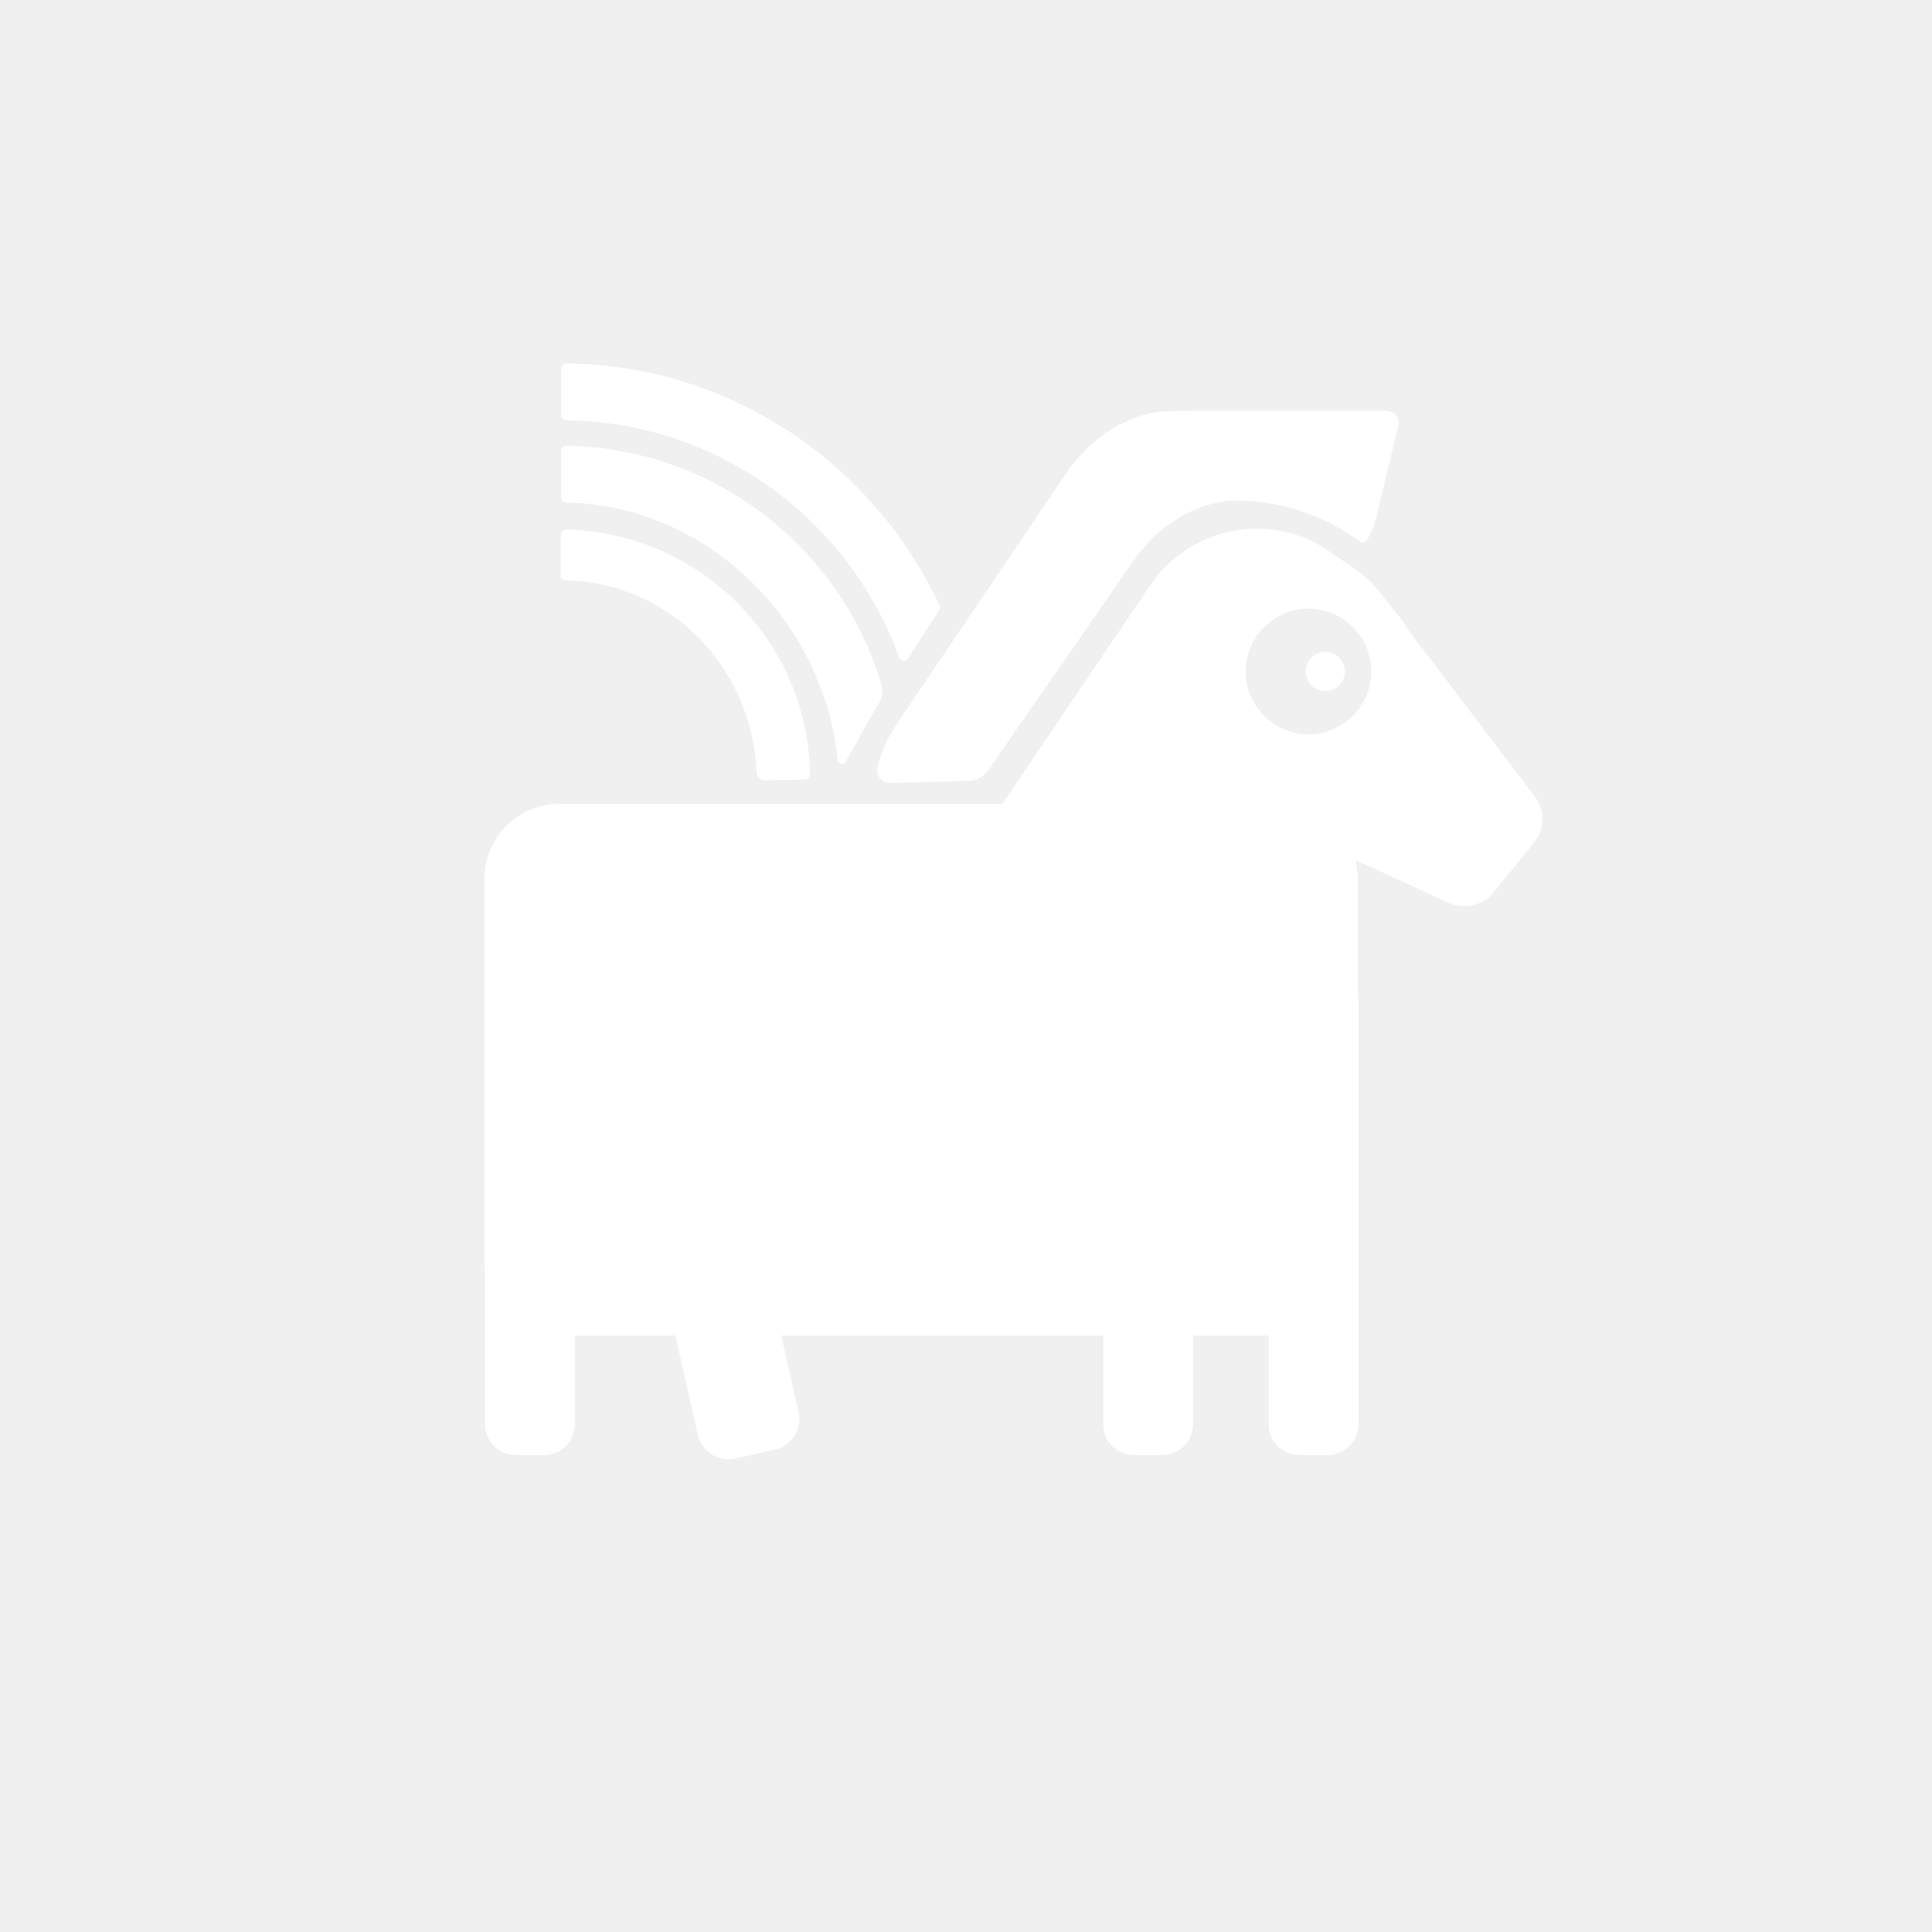
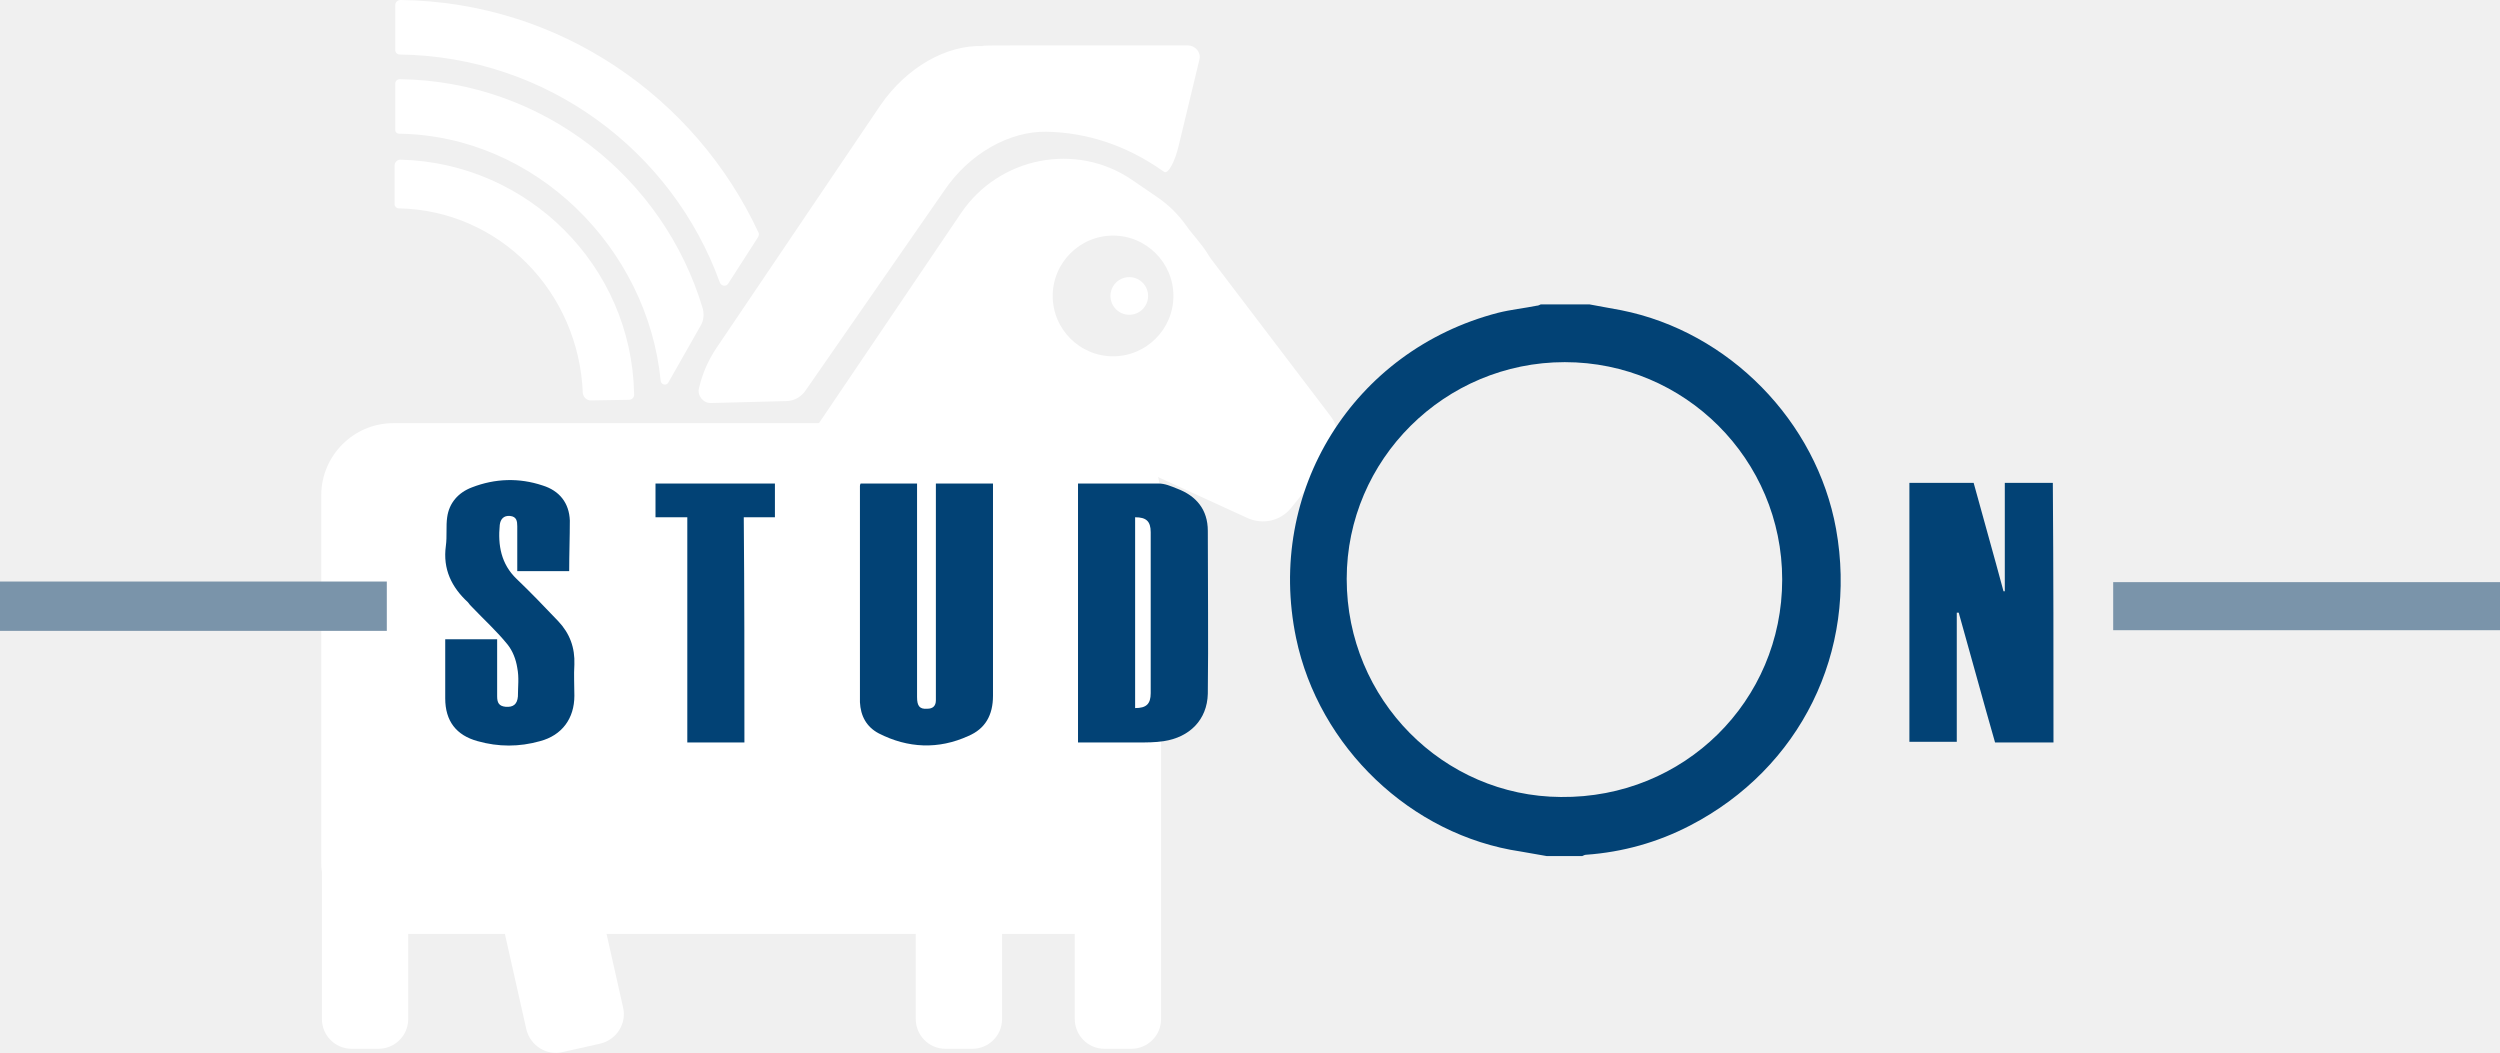
- <svg xmlns="http://www.w3.org/2000/svg" version="1.1" id="Ebene_1" x="0px" y="0px" viewBox="0 0 286 286" style="enable-background:new 0 0 286 286;" xml:space="preserve">
+ <svg xmlns="http://www.w3.org/2000/svg" version="1.1" id="Ebene_1" x="0px" y="0px" viewBox="0 0 385.2 162.2" style="enable-background:new 0 0 385.2 162.2;" xml:space="preserve">
  <style type="text/css">
	.st0{fill:#FFFFFF;}
	.st1{fill:#FFFFFF;stroke:#FFFFFF;stroke-miterlimit:10;}
+ 	.st2{fill:#024275;}
+ 	.st3{fill:#7A94AA;}
</style>
  <g>
    <g>
      <g>
-         <path class="st0" d="M189.9,197.7H82.8c-6.1,0-11.1-5-11.1-11.1v-56.5c0-6.1,5-11.1,11.1-11.1h107.1c6.1,0,11.1,5,11.1,11.1v56.5     C201.1,192.7,196,197.7,189.9,197.7z" />
+         <path class="st0" d="M167.7,143.9H60.6c-6.1,0-11.1-5-11.1-11.1V76.3c0-6.1,5-11.1,11.1-11.1h107.1c6.1,0,11.1,5,11.1,11.1v56.5     C178.9,138.9,173.8,143.9,167.7,143.9z" />
      </g>
    </g>
    <g>
-       <path class="st0" d="M85.1,210.8c0,2.6-2.1,4.6-4.6,4.6h-4.1c-2.6,0-4.6-2.1-4.6-4.6V159c0-2.6,2.1-4.6,4.6-4.6h4.1    c2.6,0,4.6,2.1,4.6,4.6V210.8z" />
+       <path class="st0" d="M62.9,157c0,2.6-2.1,4.6-4.6,4.6h-4.1c-2.6,0-4.6-2.1-4.6-4.6v-51.8c0-2.6,2.1-4.6,4.6-4.6h4.1    c2.6,0,4.6,2.1,4.6,4.6V157z" />
    </g>
    <g>
-       <path class="st0" d="M118.2,209c0.6,2.5-1,5-3.5,5.6l-5.8,1.3c-2.5,0.6-5-1-5.6-3.5l-11.7-52c-0.6-2.5,1-5,3.5-5.6l5.8-1.3    c2.5-0.6,5,1,5.6,3.5L118.2,209z" />
+       <path class="st0" d="M96,155.2c0.6,2.5-1,5-3.5,5.6l-5.8,1.3c-2.5,0.6-5-1-5.6-3.5l-11.7-52c-0.6-2.5,1-5,3.5-5.6l5.8-1.3    c2.5-0.6,5,1,5.6,3.5L96,155.2z" />
    </g>
    <g>
-       <path class="st0" d="M176.6,210.8c0,2.6-2.1,4.6-4.6,4.6h-4.1c-2.6,0-4.6-2.1-4.6-4.6v-42c0-2.6,2.1-4.6,4.6-4.6h4.1    c2.6,0,4.6,2.1,4.6,4.6V210.8z" />
+       <path class="st0" d="M154.4,157c0,2.6-2.1,4.6-4.6,4.6h-4.1c-2.6,0-4.6-2.1-4.6-4.6v-42c0-2.6,2.1-4.6,4.6-4.6h4.1    c2.6,0,4.6,2.1,4.6,4.6V157z" />
    </g>
    <g>
-       <path class="st0" d="M201.1,210.8c0,2.6-2.1,4.6-4.6,4.6h-4.1c-2.6,0-4.6-2.1-4.6-4.6V148c0-2.6,2.1-4.6,4.6-4.6h4.1    c2.6,0,4.6,2.1,4.6,4.6V210.8z" />
+       <path class="st0" d="M178.9,157c0,2.6-2.1,4.6-4.6,4.6h-4.1c-2.6,0-4.6-2.1-4.6-4.6V94.2c0-2.6,2.1-4.6,4.6-4.6h4.1    c2.6,0,4.6,2.1,4.6,4.6V157z" />
    </g>
    <g>
-       <path class="st1" d="M208.4,94c-0.1-0.2-0.3-0.4-0.4-0.6c-1-1.7-2.5-3.2-3.4-4.5c-1.2-1.7-2.7-3.2-4.5-4.4l-3.8-2.6    c-8.4-5.7-19.9-3.4-25.6,5l-25.5,37.7c-5.7,8.4-3.5,19.9,4.9,25.6l3.8,2.6c8.4,5.7,19.9,3.4,25.6-5l13.5-19.9c1.4-2,4-2.8,6.2-1.8    l15.5,7.1c2.1,0.9,4.5,0.4,6-1.4l6-7.4c1.5-1.8,1.5-4.4,0.1-6.2L208.4,94z M193.7,109.2c-5.4,0-9.8-4.4-9.8-9.8    c0-5.4,4.4-9.8,9.8-9.8c5.4,0,9.8,4.4,9.8,9.8C203.5,104.8,199.1,109.2,193.7,109.2z" />
+       <path class="st1" d="M186.2,40.2c-0.1-0.2-0.3-0.4-0.4-0.6c-1-1.7-2.5-3.2-3.4-4.5c-1.2-1.7-2.7-3.2-4.5-4.4l-3.8-2.6    c-8.4-5.7-19.9-3.4-25.6,5L123,70.8c-5.7,8.4-3.5,19.9,4.9,25.6l3.8,2.6c8.4,5.7,19.9,3.4,25.6-5l13.5-19.9c1.4-2,4-2.8,6.2-1.8    l15.5,7.1c2.1,0.9,4.5,0.4,6-1.4l6-7.4c1.5-1.8,1.5-4.4,0.1-6.2L186.2,40.2z M171.5,55.4c-5.4,0-9.8-4.4-9.8-9.8s4.4-9.8,9.8-9.8    c5.4,0,9.8,4.4,9.8,9.8C181.3,51,176.9,55.4,171.5,55.4z" />
    </g>
    <g>
-       <circle class="st0" cx="196.2" cy="99.4" r="2.9" />
+       <circle class="st0" cx="174" cy="45.6" r="2.9" />
    </g>
    <g>
-       <path class="st0" d="M143.3,115.6c1.2,0,2.3-0.6,3-1.6l21.3-30.7c4-6,10.3-9.3,15.8-9.2c6.4,0.1,12.5,2.2,17.9,6    c0.1,0.1,0.2,0.1,0.3,0.2l0,0c0.6,0.3,1.6-1.5,2.2-4l3.2-13.3c0.3-1.1-0.6-2.2-1.8-2.2h-27.2c-2.6,0-4.5,0-4.4,0.1l0,0    c-5.5-0.2-11.7,3.2-15.8,9.2l-25.2,37.3c-1.4,2.1-2.2,4.1-2.7,6.2c-0.3,1.1,0.6,2.3,1.8,2.3L143.3,115.6z" />
+       <path class="st0" d="M121.1,61.8c1.2,0,2.3-0.6,3-1.6l21.3-30.7c4-6,10.3-9.3,15.8-9.2c6.4,0.1,12.5,2.2,17.9,6    c0.1,0.1,0.2,0.1,0.3,0.2l0,0c0.6,0.3,1.6-1.5,2.2-4l3.2-13.3c0.3-1.1-0.6-2.2-1.8-2.2h-27.2c-2.6,0-4.5,0-4.4,0.1l0,0    c-5.5-0.2-11.7,3.2-15.8,9.2l-25.2,37.3c-1.4,2.1-2.2,4.1-2.7,6.2c-0.3,1.1,0.6,2.3,1.8,2.3L121.1,61.8z" />
    </g>
    <g>
-       <path class="st0" d="M119.1,115.4l-5.9,0.1c-0.6,0-1.1-0.5-1.2-1.1c-0.6-15.6-12.8-28.2-28.4-28.5c-0.3,0-0.6-0.3-0.6-0.6v-6    c0-0.5,0.4-0.9,0.9-0.9c19.7,0.5,35.6,16.4,36,36C120,115,119.6,115.4,119.1,115.4z" />
+       <path class="st0" d="M96.9,61.6L91,61.7c-0.6,0-1.1-0.5-1.2-1.1C89.2,45,77,32.4,61.4,32.1c-0.3,0-0.6-0.3-0.6-0.6v-6    c0-0.5,0.4-0.9,0.9-0.9c19.7,0.5,35.6,16.4,36,36C97.8,61.2,97.4,61.6,96.9,61.6z" />
    </g>
    <g>
-       <path class="st0" d="M130.5,101.4c-6-20.2-24.6-35.1-46.7-35.4c-0.4,0-0.7,0.3-0.7,0.7v7.1c0,0.4,0.3,0.6,0.6,0.6    C104.7,74.7,122,92,124,112.5c0.1,0.6,0.9,0.8,1.2,0.2l5-8.8C130.6,103.2,130.7,102.3,130.5,101.4z" />
+       <path class="st0" d="M108.3,47.6c-6-20.2-24.6-35.1-46.7-35.4c-0.4,0-0.7,0.3-0.7,0.7V20c0,0.4,0.3,0.6,0.6,0.6    c21,0.3,38.3,17.6,40.3,38.1c0.1,0.6,0.9,0.8,1.2,0.2l5-8.8C108.4,49.4,108.5,48.5,108.3,47.6z" />
    </g>
    <g>
-       <path class="st0" d="M139.1,89.7c-9.7-20.9-30.7-35.6-55.2-35.9c-0.4,0-0.8,0.3-0.8,0.8v6.9c0,0.4,0.3,0.7,0.7,0.7    c22.7,0.3,42,14.9,49.3,35.1c0.2,0.6,1,0.7,1.3,0.2l4.5-7C139.1,90.2,139.2,89.9,139.1,89.7z" />
+       <path class="st0" d="M116.9,35.9C107.2,15,86.2,0.3,61.7,0c-0.4,0-0.8,0.3-0.8,0.8v6.9c0,0.4,0.3,0.7,0.7,0.7    c22.7,0.3,42,14.9,49.3,35.1c0.2,0.6,1,0.7,1.3,0.2l4.5-7C116.9,36.4,117,36.1,116.9,35.9z" />
+     </g>
+   </g>
+   <g id="IJpqbI.tif">
+     <g>
+       <path class="st2" d="M244.9,46.9c1.6,0.3,3.3,0.6,4.9,0.9c16.6,3.3,30.1,17.1,33.1,33.7c3.4,18.9-5.5,36.9-22.5,45.7    c-5,2.6-10.4,4.1-16,4.5c-0.2,0-0.4,0.1-0.6,0.2c-1.8,0-3.7,0-5.5,0c-1.3-0.2-2.7-0.5-4-0.7c-16.9-2.5-31.1-16.1-34.6-32.9    c-4.7-22.6,8.8-44.3,31.1-50.1c2-0.5,4-0.7,6-1.1c0.2,0,0.4-0.1,0.6-0.2C239.8,46.9,242.3,46.9,244.9,46.9z M274.6,89.3    c0-18.5-15-33.5-33.5-33.5c-18.5,0-33.6,15-33.6,33.4c0,18.6,14.9,33.5,33,33.6C259.5,123,274.6,108,274.6,89.3z" />
+       <path class="st3" d="M0,89.6c2.8,0,5.6,0,8.4,0c16.6,0,33.2,0,49.8,0c0.5,0,0.9,0,1.4,0c0,2.5,0,5,0,7.6c-19.9,0-39.8,0-59.6,0    C0,94.6,0,92.1,0,89.6z" />
+       <path class="st2" d="M166.1,114.4c0-13.4,0-26.6,0-39.9c4.2,0,8.3,0,12.4,0c1,0,1.9,0.4,2.9,0.8c2.9,1.1,4.7,3.2,4.7,6.5    c0,8.4,0.1,16.8,0,25.1c-0.1,4-2.8,6.7-6.8,7.3c-1.3,0.2-2.7,0.2-4,0.2C172.2,114.4,169.2,114.4,166.1,114.4z M174.9,79.7    c0,9.8,0,19.6,0,29.4c1.7,0,2.4-0.6,2.4-2.3c0-8.3,0-16.5,0-24.8C177.3,80.3,176.6,79.7,174.9,79.7z" />
+       <path class="st2" d="M144.2,74.5c3,0,5.8,0,8.8,0c0,0.4,0,0.8,0,1.2c0,10.5,0,21,0,31.5c0,3-1.2,5.1-3.8,6.2    c-4.6,2.1-9.3,1.9-13.8-0.4c-1.9-1-2.8-2.7-2.9-4.8c0-11.1,0-22.2,0-33.3c0-0.1,0-0.2,0.1-0.4c2.9,0,5.7,0,8.7,0    c0,0.4,0,0.8,0,1.3c0,10.5,0,21.1,0,31.6c0,1.4,0.4,1.9,1.6,1.8c0.8,0,1.3-0.4,1.3-1.3c0-0.3,0-0.6,0-0.9c0-10.4,0-20.7,0-31.1    C144.2,75.4,144.2,75,144.2,74.5z" />
+       <path class="st2" d="M87.7,88c-2.7,0-5.3,0-8,0c0-2.3,0-4.6,0-6.9c0-0.8-0.1-1.5-1.1-1.6c-1-0.1-1.5,0.5-1.6,1.4    c-0.3,3.1,0.2,6,2.6,8.3c2.2,2.1,4.3,4.3,6.4,6.5c1.8,1.9,2.6,4.1,2.5,6.7c-0.1,1.6,0,3.2,0,4.8c0,3.5-1.9,6.1-5.3,7    c-3.2,0.9-6.4,0.9-9.6,0c-3.3-0.9-5-3.1-5-6.6c0-3,0-6,0-9.1c2.7,0,5.3,0,8,0c0,3,0,5.9,0,8.8c0,1,0.3,1.5,1.3,1.6    c1.2,0.1,1.8-0.4,1.9-1.6c0-1.5,0.2-2.9-0.1-4.4c-0.2-1.3-0.7-2.6-1.5-3.6c-1.7-2.1-3.7-3.9-5.5-5.8c-0.2-0.2-0.4-0.4-0.6-0.7    c-2.5-2.3-3.9-5.1-3.4-8.7c0.2-1.5,0-3,0.2-4.4c0.3-2.2,1.7-3.8,3.8-4.6c3.6-1.4,7.3-1.5,10.9-0.3c2.6,0.8,4.1,2.7,4.2,5.4    C87.8,82.8,87.7,85.4,87.7,88z" />
+       <path class="st2" d="M114.7,114.4c-3,0-5.8,0-8.8,0c0-11.5,0-23.1,0-34.7c-1.7,0-3.2,0-4.9,0c0-1.8,0-3.5,0-5.2    c6.1,0,12.3,0,18.4,0c0,1.7,0,3.4,0,5.2c-1.6,0-3.1,0-4.8,0C114.7,91.3,114.7,102.8,114.7,114.4z" />
+       <path class="st2" d="M316.4,114.4c-3,0-6,0-9,0c-1.9-6.6-3.7-13.3-5.6-20c-0.1,0-0.2,0-0.3,0c0,6.6,0,13.2,0,19.9    c-2.5,0-4.9,0-7.3,0c0-13.3,0-26.5,0-39.9c3.3,0,6.6,0,9.9,0c1.5,5.5,3.1,11.1,4.6,16.7c0.1,0,0.2,0,0.2,0c0-5.5,0-11.1,0-16.7    c2.5,0,4.9,0,7.4,0C316.4,87.7,316.4,101,316.4,114.4z" />
+       <path class="st3" d="M385.2,89.7c0,2.5,0,4.9,0,7.4c-19.9,0-39.7,0-59.6,0c0-2.5,0-4.9,0-7.4C345.4,89.7,365.3,89.7,385.2,89.7z" />
    </g>
  </g>
</svg>
